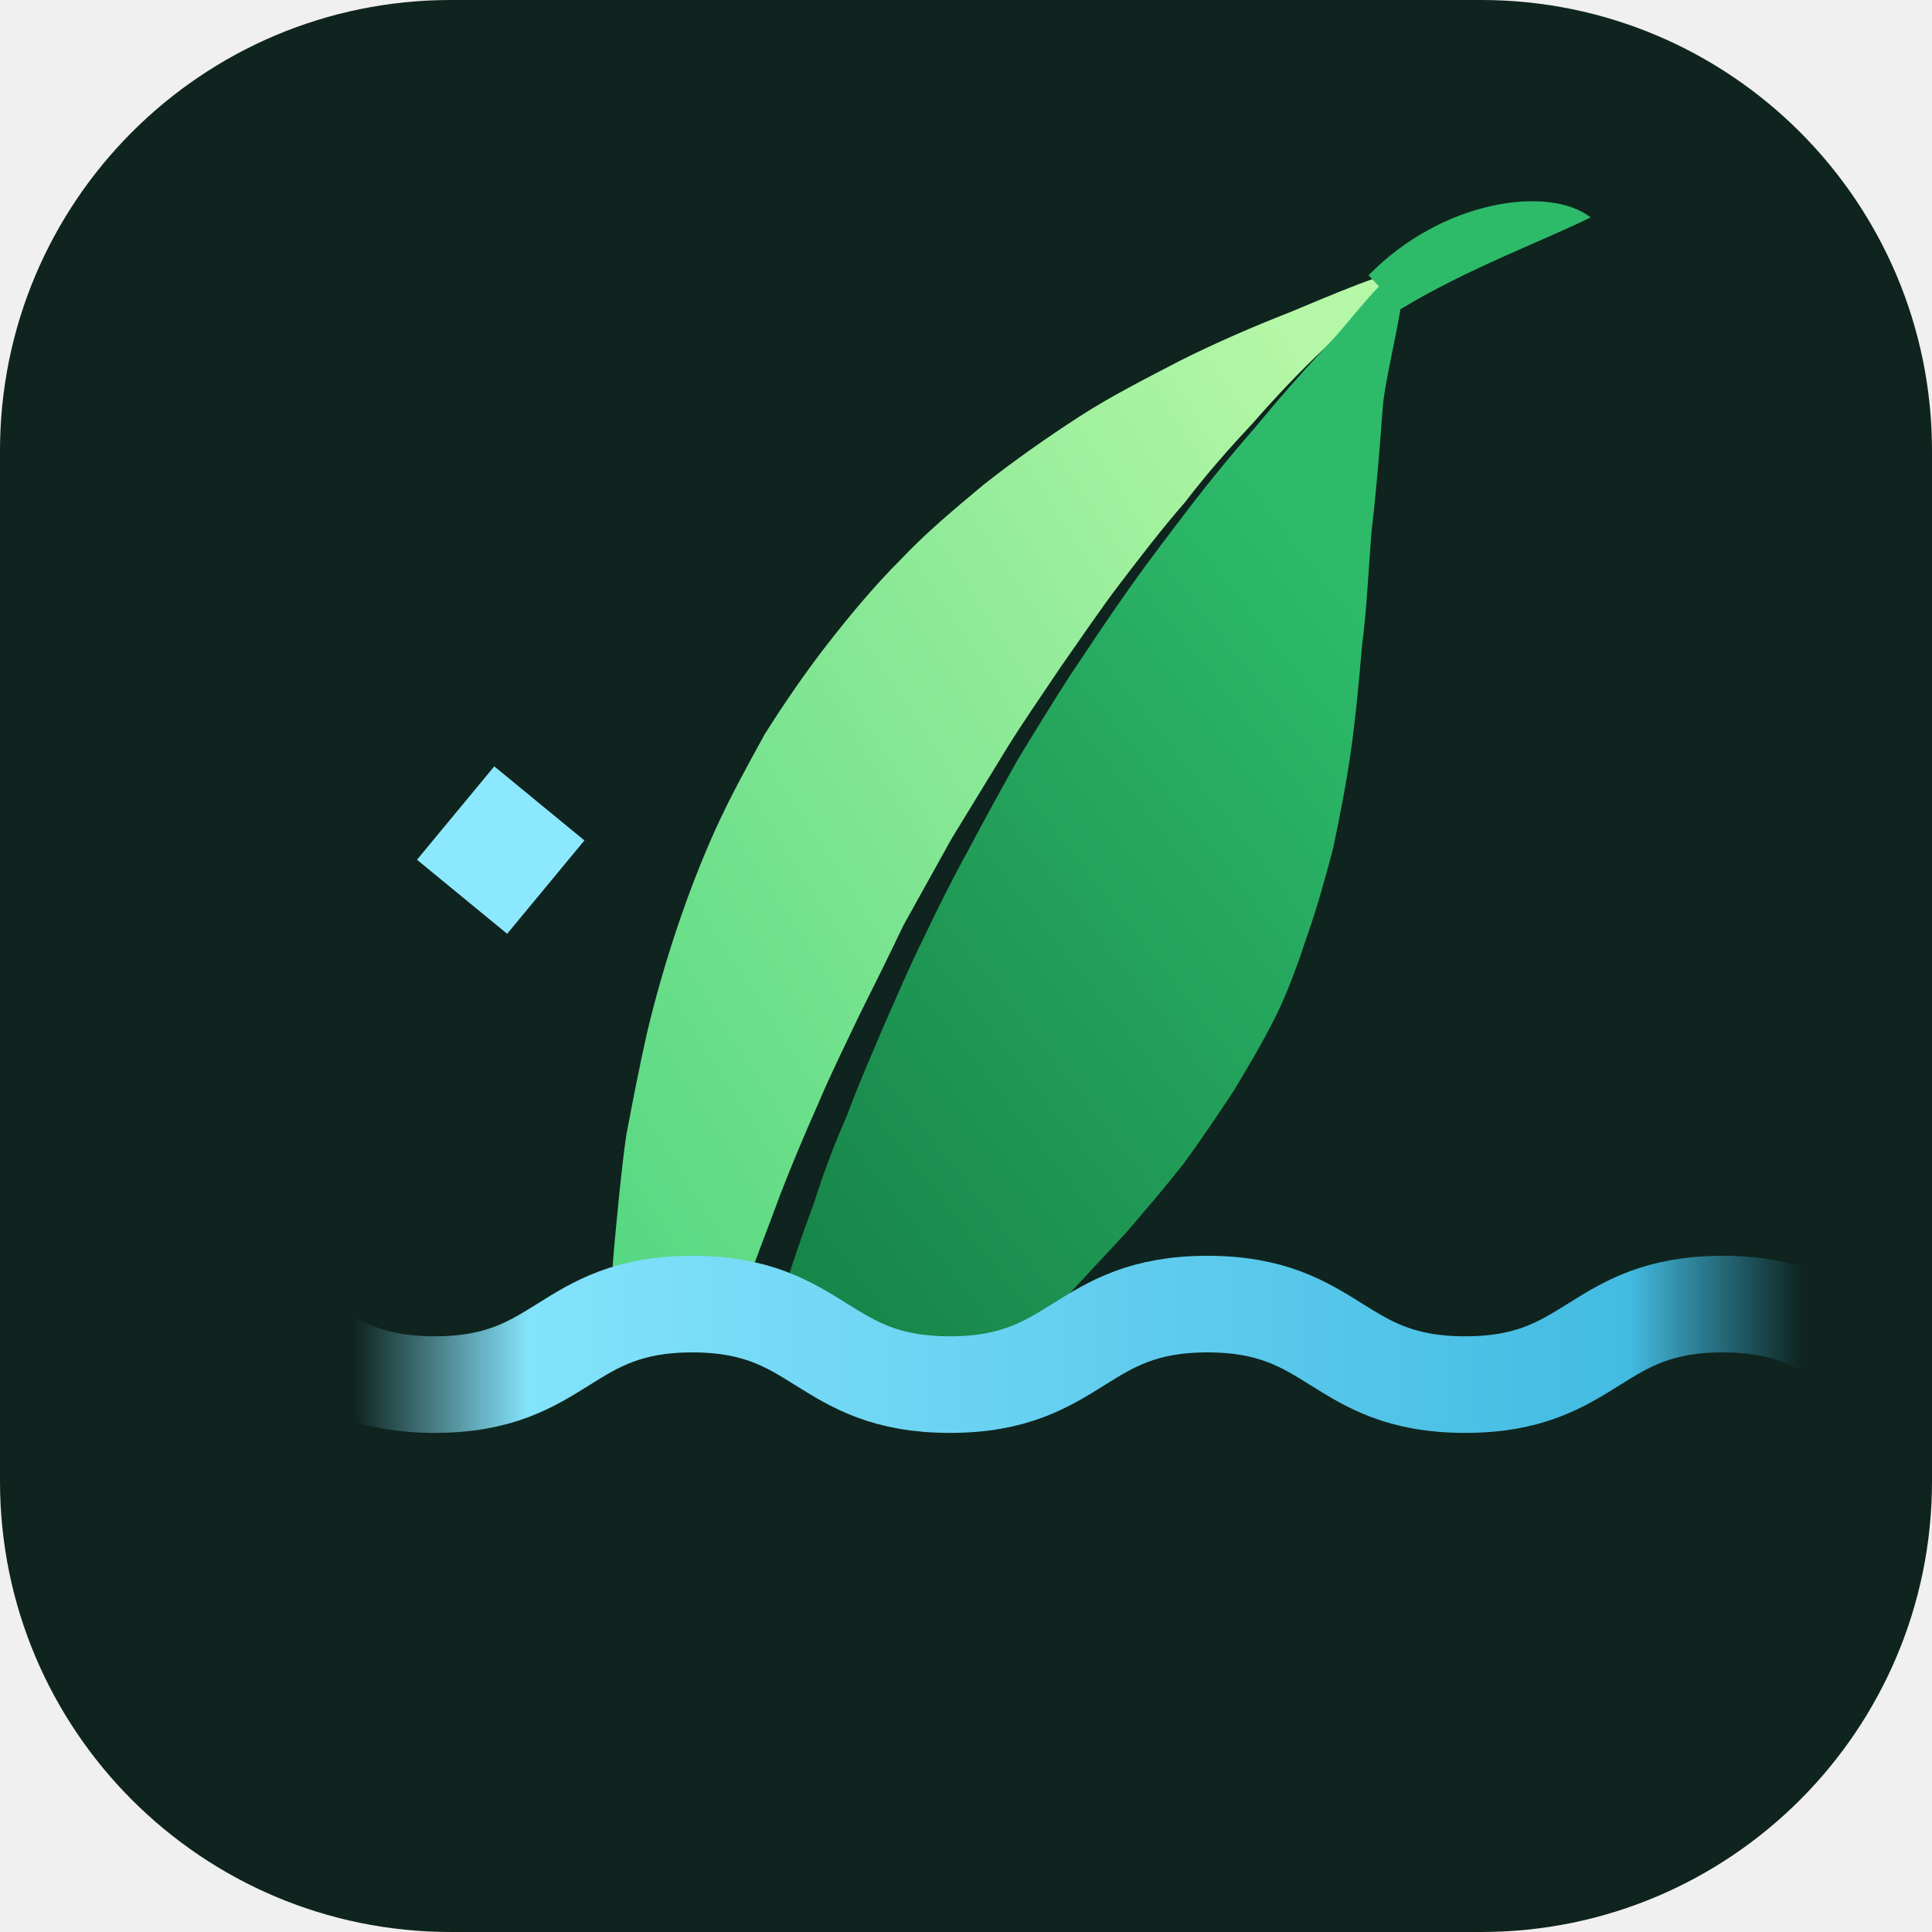
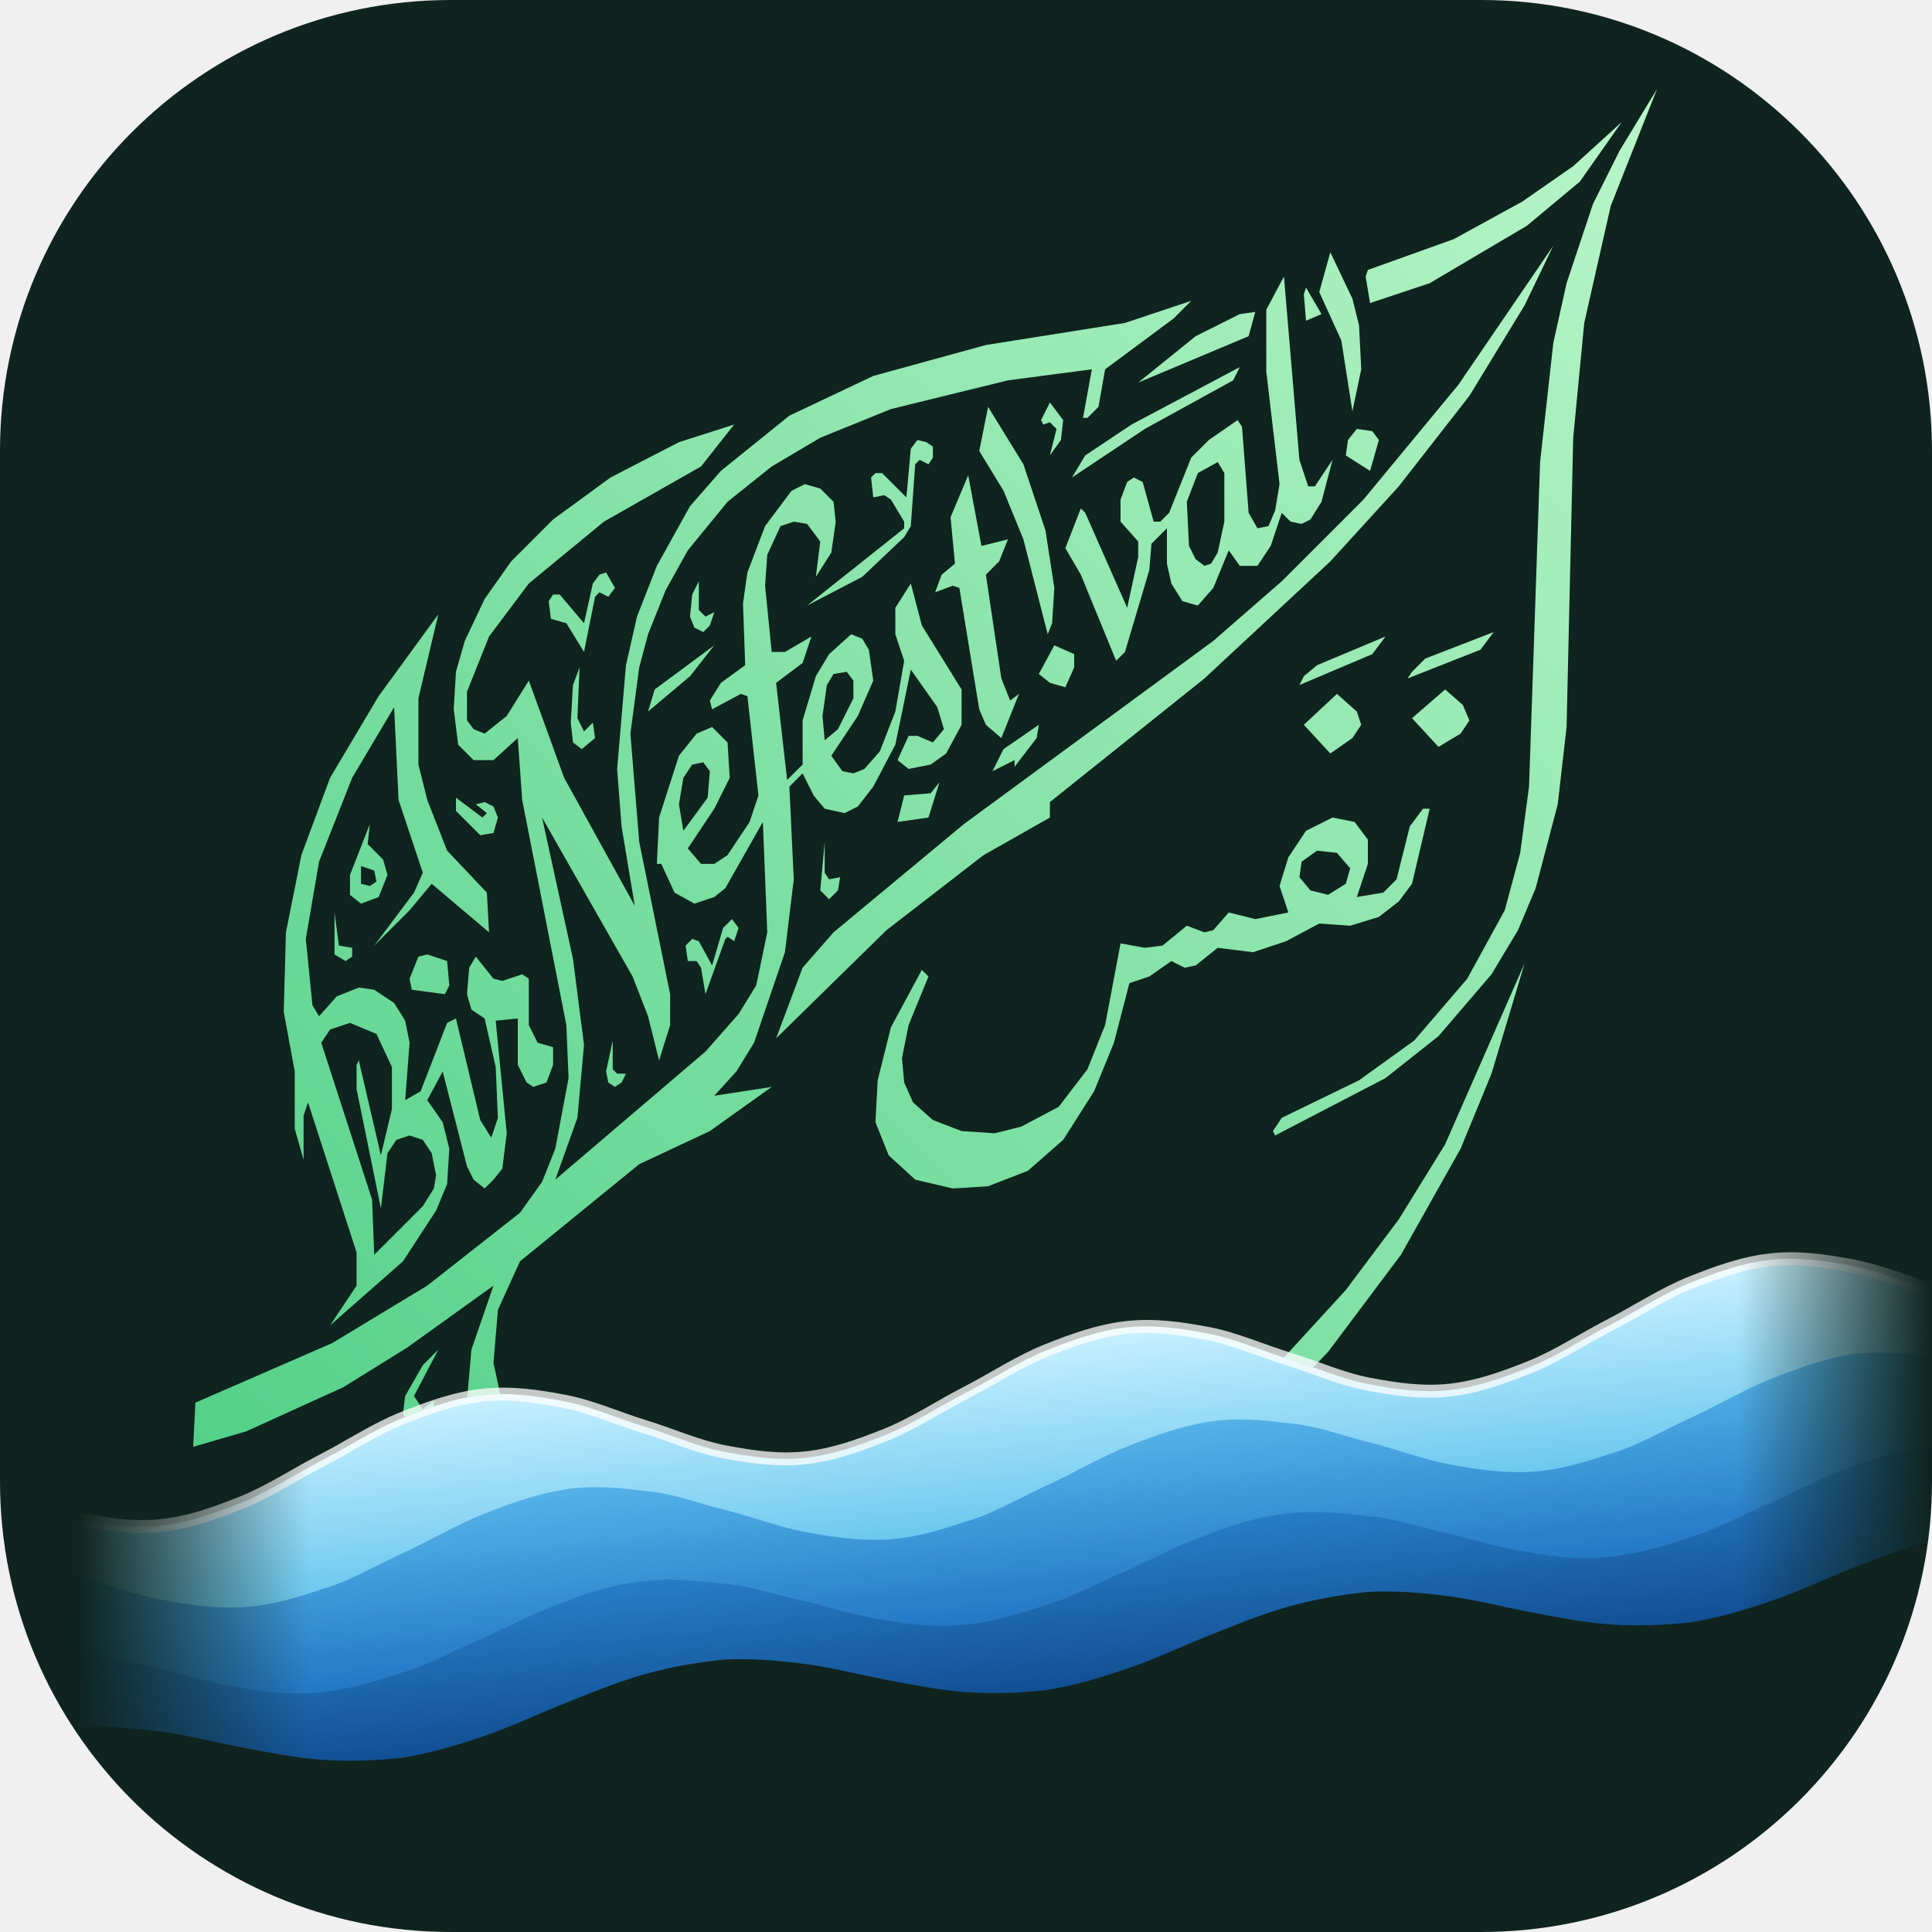
<svg xmlns="http://www.w3.org/2000/svg" viewBox="0 0 120 120">
  <defs>
-     <linearGradient id="fv-leafLight" x1="0" y1="1" x2=".8" y2="0">
-       <stop offset="0" stop-color="#3ccf78" />
-       <stop offset="1" stop-color="#b4f7a6" />
+     <symbol id="nf-leaf" viewBox="0 0 700 760">
+       <path fill-rule="evenodd" d="M111 611L104 618L96 632L95 640L98 645L104 644L109 638L109 634L104 638L100 632ZM190 471L187 485L188 490L191 492L194 490L196 486L192 486L190 484ZM102 433L98 443L99 448L114 450L116 446L115 435L106 432ZM244 416L240 420L235 437L229 426L226 425L223 428L224 435L228 435L230 438L232 450L241 425L242 424L245 426L247 420ZM64 413L64 432L69 435L72 433L72 429L66 428ZM286 381L284 403L288 407L292 403L293 397L288 398L286 395ZM80 373L71 396L71 405L76 409L84 406L88 396L86 389L79 382ZM76 392L82 394L83 399L80 401L76 400ZM560 366L557 366L551 374L545 398L539 404L527 406L532 391L532 380L526 372L516 370L504 376L496 388L492 401L496 413L481 416L469 413L462 421L458 422L450 419L439 428L431 429L420 427L413 464L405 484L392 501L375 510L363 513L348 512L335 507L326 499L322 490L321 479L324 464L333 442L330 439L316 465L310 489L309 508L315 523L327 534L344 538L360 537L378 530L394 516L408 494L417 472L424 445L433 442L443 435L449 438L454 437L464 429L480 431L495 426L510 418L524 419L537 415L546 408L552 400ZM509 385L518 386L524 393L522 400L514 405L506 403L501 397L502 390ZM119 361L119 367L130 378L136 377L138 370L136 365L132 363L128 364L133 368L131 370ZM338 354L334 359L322 360L319 372L333 370ZM383 328L367 339L362 349L372 344L372 347L382 334ZM518 314L503 328L515 341L525 334L529 328L527 322ZM567 312L552 325L564 338L574 332L578 326L575 319ZM175 302L172 310L171 327L172 336L176 339L182 334L181 327L177 331L174 325ZM390 292L383 305L388 309L395 311L399 302L399 296ZM236 292L209 312L206 322L225 306ZM540 288L509 301L503 306L501 310L534 296ZM589 286L558 298L552 304L550 307L583 294ZM111 278L84 315L62 352L49 387L42 422L41 458L46 485L46 511L50 525L50 505L52 499L74 567L74 582L62 600L95 571L110 548L115 536L116 520L113 508L106 498L113 485L124 528L127 534L132 538L136 534L140 529L142 513L137 462L147 461L147 482L151 490L154 492L160 490L163 482L163 474L156 472L152 464L152 443L149 441L140 444L136 443L128 433L125 438L124 450L126 457L132 461L137 483L138 506L135 515L130 507L119 461L115 463L103 494L96 498L98 472L96 462L91 454L82 448L75 447L65 451L57 460L54 455L51 425L57 390L72 352L91 320L93 362L104 395L100 404L82 428L98 412L108 400L134 422L133 404L115 385L106 362L102 346L102 316ZM71 463L83 468L90 483L90 502L85 523L75 480L74 482L74 493L85 547L88 522L92 516L98 514L104 516L108 522L110 532L109 538L104 546L82 568L81 543L58 472L62 466ZM229 263L226 269L225 279L227 284L231 286L234 283L236 277L232 279L229 276ZM187 259L184 260L181 264L177 282L166 269L163 269L161 272L162 280L169 282L177 295L182 270L184 268L188 270L191 266ZM351 215L343 234L345 255L339 260L336 268L344 265L347 266L356 321L359 328L366 334L374 314L370 317L366 307L359 260L365 254L369 244L357 247ZM332 200L328 199L325 203L323 225L312 214L309 214L307 216L308 225L313 224L316 226L322 236L322 239L278 274L303 261L322 243L325 238L327 210L329 208L333 210L335 207L335 202ZM527 194L523 199L522 206L533 213L537 199L534 195ZM360 184L356 204L367 222L376 244L387 287L389 282L390 266L386 240L376 210ZM388 182L384 190L385 192L388 191L391 194L388 206L393 199L394 190ZM474 166L425 192L404 206L398 216L431 194L471 172ZM481 141L474 142L454 152L428 173L478 152ZM452 136L422 146L359 156L308 170L270 188L239 213L225 229L210 256L201 279L196 301L192 348L194 374L200 410L168 352L152 308L142 324L132 332L127 330L124 326L124 313L134 288L152 264L186 236L230 211L245 192L220 200L189 216L163 235L144 254L132 271L123 290L119 304L118 321L120 337L127 344L136 344L147 334L149 362L169 464L170 488L164 520L158 535L148 549L106 582L63 608L1 635L0 655L24 648L68 628L97 610L136 582L126 611L124 634L127 648L133 661L150 681L184 701L224 716L267 723L305 723L336 719L365 712L393 702L422 688L465 659L486 641L514 612L547 568L574 520L588 486L603 436L567 518L546 552L522 584L489 620L459 644L423 667L388 683L343 696L306 701L271 701L230 694L196 683L165 665L145 644L139 631L136 617L138 593L148 571L202 527L234 512L262 492L236 496L246 485L254 472L268 431L272 398L270 356L276 350L281 360L286 366L295 368L301 365L308 356L318 337L325 303L337 320L340 330L335 336L328 333L324 333L319 344L324 348L334 346L341 341L348 328L348 312L330 283L325 264L318 275L318 287L322 299L318 322L311 340L304 348L299 350L294 349L289 342L301 324L308 308L306 294L303 289L298 287L288 296L282 306L276 326L276 346L269 353L264 309L276 300L280 288L268 295L262 295L259 265L260 251L266 238L272 236L278 237L284 245L282 261L289 250L291 236L290 227L284 221L277 219L271 222L259 238L251 259L249 273L250 301L239 309L234 317L235 321L248 314L251 315L256 360L252 372L242 387L236 391L230 391L224 384L236 366L243 352L242 336L235 329L228 332L220 342L211 370L210 391L212 391L218 404L227 409L236 406L241 402L258 372L260 422L255 446L247 459L232 476L164 534L174 506L177 473L172 434L158 370L199 442L206 460L211 480L216 464L216 450L202 381L198 332L202 302L206 287L214 267L224 249L242 227L262 211L284 198L316 185L369 172L407 167L403 189L405 189L410 184L413 167L444 144ZM231 345L234 349L233 361L222 376L220 364L222 352L226 346ZM296 304L299 308L299 316L292 330L286 335L285 324L287 310L290 305ZM504 130L503 133L504 145L511 142ZM494 125L486 140L486 168L492 219L490 231L487 238L482 239L478 232L475 193L473 190L460 199L452 207L442 232L438 236L435 236L430 218L426 216L423 218L420 226L420 236L428 245L428 252L423 275L404 232L402 230L395 248L402 260L418 299L422 295L433 258L434 246L441 239L441 255L443 264L448 272L455 274L462 266L469 249L474 256L482 256L488 247L493 232L497 236L502 237L506 235L511 227L516 208L508 220L505 220L501 208ZM464 209L467 214L467 236L464 250L461 255L458 256L454 253L451 247L450 227L455 214ZM515 114L510 132L520 154L525 186L529 167L528 147L525 135ZM616 111L573 174L530 226L493 263L462 290L349 373L290 422L276 438L264 470L314 421L358 387L388 370L388 363L458 307L515 254L546 220L578 179L603 138ZM647 55L625 75L602 91L571 108L532 122L531 125L533 137L560 128L604 102L628 82ZM663 40L646 68L634 92L622 128L616 155L610 209L605 356L601 386L594 412L577 443L553 471L528 489L493 506L489 512L490 514L540 488L564 469L588 441L600 421L608 402L618 364L622 329L625 198L630 146L642 93Z" />
+     </symbol>
+     <linearGradient id="nfh-leafGrad" x1="0" y1="1" x2="1" y2="0">
+       <stop offset="0" stop-color="#4fcf86" />
+       <stop offset="1" stop-color="#b8f5c8" />
    </linearGradient>
-     <linearGradient id="fv-leafDeep" x1="0" y1="1" x2=".6" y2="0">
-       <stop offset="0" stop-color="#0d6a39" />
-       <stop offset="1" stop-color="#2dbb6a" />
+     <linearGradient id="nfh-b0" x1="0" y1="0" x2="0" y2="1">
+       <stop offset="0" stop-color="#2b86cf" />
+       <stop offset="1" stop-color="#124f93" />
    </linearGradient>
-     <linearGradient id="fv-waveGrad" gradientUnits="userSpaceOnUse" x1="24" y1="0" x2="110" y2="0">
-       <stop offset="0" stop-color="#8ce8ff" />
-       <stop offset="1" stop-color="#3bb6df" />
+     <linearGradient id="nfh-b1" x1="0" y1="0" x2="0" y2="1">
+       <stop offset="0" stop-color="#58b6ea" />
+       <stop offset="1" stop-color="#2378c4" />
    </linearGradient>
-     <linearGradient id="fv-fade" gradientUnits="userSpaceOnUse" x1="22" y1="0" x2="112" y2="0">
-       <stop offset="0" stop-color="#000" />
-       <stop offset=".12" stop-color="#fff" />
-       <stop offset=".88" stop-color="#fff" />
-       <stop offset="1" stop-color="#000" />
+     <linearGradient id="nfh-b2" x1="0" y1="0" x2="0" y2="1">
+       <stop offset="0" stop-color="#c9f1ff" />
+       <stop offset="1" stop-color="#6cc8ef" />
    </linearGradient>
-     <clipPath id="fv-above">
-       <path d="M-37 -20V86c8 0 8-5 16-5s8 5 16 5s8-5 16-5s8 5 16 5s8-5 16-5s8 5 16 5s8-5 16-5s8 5 16 5s8-5 16-5s8 5 16 5s8-5 16-5s8 5 16 5V-20Z" />
+     <linearGradient id="nfh-fade" gradientUnits="userSpaceOnUse" x1="0" y1="0" x2="120" y2="0">
+       <stop offset="0.04" stop-color="#000" />
+       <stop offset="0.16" stop-color="#fff" />
+       <stop offset="0.9" stop-color="#fff" />
+       <stop offset="1.0" stop-color="#000" />
+     </linearGradient>
+     <mask id="nfh-fadeMask" maskUnits="userSpaceOnUse" x="0" y="0" width="120" height="120">
+       <rect width="120" height="120" fill="url(#nfh-fade)" />
+     </mask>
+     <clipPath id="nfh-above">
+       <path transform="translate(60 0) skewY(-6) translate(-60 0)" d="M-40 -400L-40.0 86.5C-39.2 86.9 -36.7 88.1 -35.0 88.6C-33.3 89.1 -31.7 89.5 -30.0 89.5C-28.3 89.5 -26.7 89.1 -25.0 88.6C-23.3 88.1 -21.7 87.2 -20.0 86.5C-18.3 85.8 -16.7 84.9 -15.0 84.4C-13.3 83.9 -11.7 83.5 -10.0 83.5C-8.3 83.5 -6.7 83.9 -5.0 84.4C-3.3 84.9 -1.7 85.8 0.0 86.5C1.7 87.2 3.3 88.1 5.0 88.6C6.7 89.1 8.3 89.5 10.0 89.5C11.7 89.5 13.3 89.1 15.0 88.6C16.7 88.1 18.3 87.2 20.0 86.5C21.7 85.8 23.3 84.9 25.0 84.4C26.7 83.9 28.3 83.5 30.0 83.5C31.7 83.5 33.3 83.9 35.0 84.4C36.7 84.9 38.3 85.8 40.0 86.5C41.7 87.2 43.3 88.1 45.0 88.6C46.7 89.1 48.3 89.5 50.0 89.5C51.7 89.5 53.3 89.1 55.0 88.6C56.7 88.1 58.3 87.2 60.0 86.5C61.7 85.8 63.3 84.9 65.0 84.4C66.7 83.9 68.3 83.5 70.0 83.5C71.7 83.5 73.3 83.9 75.0 84.4C76.7 84.9 78.3 85.8 80.0 86.5C81.7 87.2 83.3 88.1 85.0 88.6C86.7 89.1 88.3 89.5 90.0 89.5C91.7 89.5 93.3 89.1 95.0 88.6C96.7 88.1 98.3 87.2 100.0 86.5C101.7 85.8 103.3 84.9 105.0 84.4C106.7 83.9 108.3 83.5 110.0 83.5C111.7 83.5 113.3 83.9 115.0 84.4C116.7 84.9 119.2 86.1 120.0 86.5L122 -400Z" />
    </clipPath>
-     <mask id="fv-fadeMask" maskUnits="userSpaceOnUse" x="0" y="0" width="120" height="120">
-       <rect x="0" y="66" width="120" height="30" fill="url(#fv-fade)" />
-     </mask>
-     <mask id="fv-waveMask" maskUnits="userSpaceOnUse" x="0" y="0" width="120" height="120">
-       <g mask="url(#fv-fadeMask)">
-         <path class="wave" d="M-37 86c8 0 8-5 16-5s8 5 16 5s8-5 16-5s8 5 16 5s8-5 16-5s8 5 16 5s8-5 16-5s8 5 16 5s8-5 16-5s8 5 16 5s8-5 16-5s8 5 16 5" stroke="#fff" stroke-width="6" fill="none" stroke-linecap="round" />
-       </g>
-     </mask>
  </defs>
  <rect width="120" height="120" rx="28" fill="#0f241e" />
-   <g clip-path="url(#fv-above)">
-     <path d="M38.1 111.7C38.1 110.9 38.2 108.3 38.2 106.5C38.2 104.7 38.1 102.9 38.0 101.0C37.9 99.1 37.8 97.2 37.8 95.2C37.7 93.3 37.7 91.3 37.7 89.3C37.7 87.3 37.7 85.2 37.8 83.2C37.9 81.1 38.0 79.0 38.2 76.9C38.4 74.8 38.6 72.6 38.9 70.5C39.3 68.4 39.7 66.3 40.2 64.1C40.7 62.0 41.3 59.9 42.0 57.8C42.7 55.7 43.5 53.6 44.4 51.6C45.3 49.6 46.4 47.6 47.5 45.6C48.7 43.7 50.0 41.8 51.4 40.0C52.8 38.2 54.3 36.4 55.9 34.8C57.5 33.1 59.3 31.6 61.1 30.1C63.0 28.6 65.0 27.2 67.0 25.9C69.0 24.6 71.2 23.5 73.3 22.4C75.5 21.3 77.8 20.3 80.1 19.4C82.3 18.5 86.6 16.6 87.0 17.0C87.4 17.4 83.8 20.0 82.3 21.6C80.7 23.1 79.2 24.7 77.8 26.3C76.3 27.9 74.9 29.5 73.6 31.2C72.2 32.8 70.9 34.5 69.6 36.2C68.3 37.9 67.1 39.7 65.9 41.4C64.7 43.2 63.5 44.9 62.4 46.7C61.3 48.5 60.2 50.3 59.1 52.1C58.1 53.9 57.1 55.7 56.1 57.5C55.2 59.4 54.3 61.2 53.4 63.0C52.5 64.9 51.6 66.7 50.8 68.6C50.0 70.4 49.2 72.3 48.5 74.1C47.8 76.0 47.1 77.8 46.4 79.7C45.7 81.5 45.1 83.4 44.5 85.2C43.9 87.0 43.4 88.8 42.8 90.7C42.3 92.5 41.8 94.3 41.4 96.1C40.9 97.9 40.5 99.6 40.1 101.4C39.7 103.2 39.3 104.9 39.0 106.6C38.7 108.4 38.3 110.9 38.1 111.7Z" fill="url(#fv-leafLight)" />
-     <path d="M41.9 112.3C42.0 111.4 42.3 108.9 42.5 107.2C42.8 105.5 43.0 103.8 43.3 102.1C43.6 100.3 44.0 98.5 44.3 96.8C44.7 95.0 45.1 93.2 45.6 91.4C46.0 89.6 46.5 87.8 47.0 85.9C47.5 84.1 48.0 82.3 48.6 80.4C49.2 78.6 49.8 76.7 50.5 74.9C51.1 73.0 51.8 71.1 52.6 69.3C53.3 67.4 54.1 65.6 54.9 63.7C55.7 61.9 56.5 60.0 57.4 58.2C58.3 56.3 59.2 54.5 60.2 52.7C61.2 50.8 62.2 49.0 63.2 47.2C64.3 45.4 65.4 43.6 66.5 41.9C67.7 40.1 68.9 38.3 70.1 36.6C71.3 34.9 72.6 33.2 73.9 31.5C75.2 29.8 76.6 28.1 78.0 26.5C79.4 24.8 80.8 23.2 82.3 21.6C83.8 20.1 86.4 16.4 87.0 17.0C87.6 17.6 86.2 22.5 85.9 25.1C85.7 27.8 85.5 30.4 85.2 32.9C85.0 35.3 84.9 37.8 84.6 40.1C84.4 42.4 84.2 44.6 83.9 46.7C83.6 48.8 83.2 50.8 82.8 52.7C82.3 54.6 81.8 56.4 81.2 58.1C80.6 59.9 80.0 61.6 79.2 63.2C78.4 64.8 77.5 66.3 76.6 67.8C75.6 69.3 74.6 70.8 73.5 72.3C72.4 73.7 71.2 75.1 70.0 76.5C68.7 77.9 67.4 79.3 66.1 80.7C64.8 82.1 63.4 83.5 62.1 85.0C60.7 86.4 59.3 87.8 58.0 89.2C56.6 90.7 55.3 92.1 54.0 93.6C52.7 95.1 51.4 96.6 50.2 98.1C49.0 99.6 47.8 101.2 46.8 102.7C45.7 104.3 44.7 105.9 43.9 107.4C43.1 109.0 42.2 111.5 41.9 112.3Z" fill="url(#fv-leafDeep)" />
-     <path d="M85.0 17.1C89.6 12.4 96.2 11.5 98.8 13.5C96.0 14.9 91.1 16.7 87.0 19.2Z" fill="#2dbb6a" />
+   <g clip-path="url(#nfh-above)">
+     <use href="#nf-leaf" x="12" y="0" width="96" height="104.3" fill="url(#nfh-leafGrad)" />
  </g>
-   <path d="M25.9 53.4L30.7 47.6L36.3 52.2L31.5 58.0Z" fill="#8ce8ff" />
-   <rect x="0" y="66" width="120" height="30" fill="url(#fv-waveGrad)" mask="url(#fv-waveMask)" />
+   <g mask="url(#nfh-fadeMask)">
+     <g transform="translate(60 0) skewY(-6) translate(-60 0)">
+       <g>
+         <path d="M-40.0 94.4C-39.2 94.6 -36.7 95.0 -35.0 95.5C-33.3 96.0 -31.7 96.8 -30.0 97.4C-28.3 98.0 -26.7 98.8 -25.0 99.1C-23.3 99.5 -21.7 99.7 -20.0 99.6C-18.3 99.5 -16.7 99.0 -15.0 98.5C-13.3 98.0 -11.7 97.2 -10.0 96.6C-8.3 96.0 -6.7 95.2 -5.0 94.9C-3.3 94.5 -1.7 94.3 0.0 94.4C1.7 94.5 3.3 95.0 5.0 95.5C6.7 96.0 8.3 96.8 10.0 97.4C11.7 98.0 13.3 98.8 15.0 99.1C16.7 99.5 18.3 99.7 20.0 99.6C21.7 99.5 23.3 99.0 25.0 98.5C26.7 98.0 28.3 97.2 30.0 96.6C31.7 96.0 33.3 95.2 35.0 94.9C36.7 94.5 38.3 94.3 40.0 94.4C41.7 94.5 43.3 95.0 45.0 95.5C46.7 96.0 48.3 96.8 50.0 97.4C51.7 98.0 53.3 98.8 55.0 99.1C56.7 99.5 58.3 99.7 60.0 99.6C61.7 99.5 63.3 99.0 65.0 98.5C66.7 98.0 68.3 97.2 70.0 96.6C71.7 96.0 73.3 95.2 75.0 94.9C76.7 94.5 78.3 94.3 80.0 94.4C81.7 94.5 83.3 95.0 85.0 95.5C86.7 96.0 88.3 96.8 90.0 97.4C91.7 98.0 93.3 98.8 95.0 99.1C96.7 99.5 98.3 99.7 100.0 99.6C101.7 99.5 103.3 99.0 105.0 98.5C106.7 98.0 108.3 97.2 110.0 96.6C111.7 96.0 113.3 95.2 115.0 94.9C116.7 94.5 119.2 94.5 120.0 94.4L120.0 101.9C119.2 102.1 116.7 102.7 115.0 103.2C113.3 103.7 111.7 104.3 110.0 104.7C108.3 105.1 106.7 105.4 105.0 105.5C103.3 105.5 101.7 105.4 100.0 105.1C98.3 104.8 96.7 104.3 95.0 103.8C93.3 103.3 91.7 102.7 90.0 102.3C88.3 101.9 86.7 101.6 85.0 101.5C83.3 101.5 81.7 101.6 80.0 101.9C78.3 102.2 76.7 102.7 75.0 103.2C73.3 103.7 71.7 104.3 70.0 104.7C68.3 105.1 66.7 105.4 65.0 105.5C63.3 105.5 61.7 105.4 60.0 105.1C58.3 104.8 56.7 104.3 55.0 103.8C53.3 103.3 51.7 102.7 50.0 102.3C48.3 101.9 46.7 101.6 45.0 101.5C43.3 101.5 41.7 101.6 40.0 101.9C38.3 102.2 36.7 102.7 35.0 103.2C33.3 103.7 31.7 104.3 30.0 104.7C28.3 105.1 26.7 105.4 25.0 105.5C23.3 105.5 21.7 105.4 20.0 105.1C18.3 104.8 16.7 104.3 15.0 103.8C13.3 103.3 11.7 102.7 10.0 102.3C8.3 101.9 6.7 101.6 5.0 101.5C3.3 101.5 1.7 101.6 0.0 101.9C-1.7 102.2 -3.3 102.7 -5.0 103.2C-6.7 103.7 -8.3 104.3 -10.0 104.7C-11.7 105.1 -13.3 105.4 -15.0 105.5C-16.7 105.5 -18.3 105.4 -20.0 105.1C-21.7 104.8 -23.3 104.3 -25.0 103.8C-26.7 103.3 -28.3 102.7 -30.0 102.3C-31.7 101.9 -33.3 101.6 -35.0 101.5C-36.7 101.5 -39.2 101.8 -40.0 101.9Z" fill="url(#nfh-b0)" />
+         <path d="M-40.0 90.0C-39.2 90.3 -36.7 91.3 -35.0 92.0C-33.3 92.6 -31.7 93.5 -30.0 94.0C-28.3 94.4 -26.7 94.8 -25.0 94.8C-23.3 94.8 -21.7 94.5 -20.0 94.0C-18.3 93.5 -16.7 92.7 -15.0 92.0C-13.3 91.4 -11.7 90.5 -10.0 90.0C-8.3 89.6 -6.7 89.2 -5.0 89.2C-3.3 89.2 -1.7 89.5 0.0 90.0C1.7 90.5 3.3 91.3 5.0 92.0C6.7 92.6 8.3 93.5 10.0 94.0C11.7 94.4 13.3 94.8 15.0 94.8C16.7 94.8 18.3 94.5 20.0 94.0C21.7 93.5 23.3 92.7 25.0 92.0C26.7 91.4 28.3 90.5 30.0 90.0C31.7 89.6 33.3 89.2 35.0 89.2C36.7 89.2 38.3 89.5 40.0 90.0C41.7 90.5 43.3 91.3 45.0 92.0C46.7 92.6 48.3 93.5 50.0 94.0C51.7 94.4 53.3 94.8 55.0 94.8C56.7 94.8 58.3 94.5 60.0 94.0C61.7 93.5 63.3 92.7 65.0 92.0C66.7 91.4 68.3 90.5 70.0 90.0C71.7 89.6 73.3 89.2 75.0 89.2C76.7 89.2 78.3 89.5 80.0 90.0C81.7 90.5 83.3 91.3 85.0 92.0C86.7 92.6 88.3 93.5 90.0 94.0C91.7 94.4 93.3 94.8 95.0 94.8C96.7 94.8 98.3 94.5 100.0 94.0C101.7 93.5 103.3 92.7 105.0 92.0C106.7 91.4 108.3 90.5 110.0 90.0C111.7 89.6 113.3 89.2 115.0 89.2C116.7 89.2 119.2 89.9 120.0 90.0L120.0 96.1C119.2 96.2 116.7 96.4 115.0 96.9C113.3 97.3 111.7 98.0 110.0 98.6C108.3 99.1 106.7 99.9 105.0 100.2C103.3 100.6 101.7 100.9 100.0 100.9C98.3 100.9 96.7 100.6 95.0 100.1C93.3 99.7 91.7 99.0 90.0 98.4C88.3 97.9 86.7 97.1 85.0 96.8C83.3 96.4 81.7 96.1 80.0 96.1C78.3 96.1 76.7 96.4 75.0 96.9C73.3 97.3 71.7 98.0 70.0 98.6C68.3 99.1 66.7 99.9 65.0 100.2C63.3 100.6 61.7 100.9 60.0 100.9C58.3 100.9 56.7 100.6 55.0 100.1C53.3 99.7 51.7 99.0 50.0 98.4C48.3 97.9 46.7 97.1 45.0 96.8C43.3 96.4 41.7 96.1 40.0 96.1C38.3 96.1 36.7 96.4 35.0 96.9C33.3 97.3 31.7 98.0 30.0 98.6C28.3 99.1 26.7 99.9 25.0 100.2C23.3 100.6 21.7 100.9 20.0 100.9C18.3 100.9 16.7 100.6 15.0 100.1C13.3 99.7 11.7 99.0 10.0 98.4C8.3 97.9 6.7 97.1 5.0 96.8C3.3 96.4 1.7 96.1 0.0 96.1C-1.7 96.1 -3.3 96.4 -5.0 96.9C-6.7 97.3 -8.3 98.0 -10.0 98.6C-11.7 99.1 -13.3 99.9 -15.0 100.2C-16.7 100.6 -18.3 100.9 -20.0 100.9C-21.7 100.9 -23.3 100.6 -25.0 100.1C-26.7 99.7 -28.3 99.0 -30.0 98.4C-31.7 97.9 -33.3 97.1 -35.0 96.8C-36.7 96.4 -39.2 96.2 -40.0 96.1Z" fill="url(#nfh-b1)" />
+         <path d="M-40.0 86.5C-39.2 86.9 -36.7 88.1 -35.0 88.6C-33.3 89.1 -31.7 89.5 -30.0 89.5C-28.3 89.5 -26.7 89.1 -25.0 88.6C-23.3 88.1 -21.7 87.2 -20.0 86.5C-18.3 85.8 -16.7 84.9 -15.0 84.4C-13.3 83.9 -11.7 83.5 -10.0 83.5C-8.3 83.5 -6.7 83.9 -5.0 84.4C-3.3 84.9 -1.7 85.8 0.0 86.5C1.7 87.2 3.3 88.1 5.0 88.6C6.7 89.1 8.3 89.5 10.0 89.5C11.7 89.5 13.3 89.1 15.0 88.6C16.7 88.1 18.3 87.2 20.0 86.5C21.7 85.8 23.3 84.9 25.0 84.4C26.7 83.9 28.3 83.5 30.0 83.5C31.7 83.5 33.3 83.9 35.0 84.4C36.7 84.9 38.3 85.8 40.0 86.5C41.7 87.2 43.3 88.1 45.0 88.6C46.7 89.1 48.3 89.5 50.0 89.5C51.7 89.5 53.3 89.1 55.0 88.6C56.7 88.1 58.3 87.2 60.0 86.5C61.7 85.8 63.3 84.9 65.0 84.4C66.7 83.9 68.3 83.5 70.0 83.5C71.7 83.5 73.3 83.9 75.0 84.4C76.7 84.9 78.3 85.8 80.0 86.5C81.7 87.2 83.3 88.1 85.0 88.6C86.7 89.1 88.3 89.5 90.0 89.5C91.7 89.5 93.3 89.1 95.0 88.6C96.7 88.1 98.3 87.2 100.0 86.5C101.7 85.8 103.3 84.9 105.0 84.4C106.7 83.9 108.3 83.5 110.0 83.5C111.7 83.5 113.3 83.9 115.0 84.4C116.7 84.9 119.2 86.1 120.0 86.5L120.0 90.5C119.2 90.4 116.7 89.8 115.0 89.9C113.3 90.0 111.7 90.4 110.0 90.9C108.3 91.4 106.7 92.2 105.0 92.8C103.3 93.4 101.7 94.2 100.0 94.5C98.3 94.9 96.7 95.2 95.0 95.1C93.3 95.0 91.7 94.6 90.0 94.1C88.3 93.6 86.7 92.8 85.0 92.2C83.3 91.6 81.7 90.8 80.0 90.5C78.3 90.1 76.7 89.8 75.0 89.9C73.3 90.0 71.7 90.4 70.0 90.9C68.3 91.4 66.7 92.2 65.0 92.8C63.3 93.4 61.7 94.2 60.0 94.5C58.3 94.9 56.7 95.2 55.0 95.1C53.3 95.0 51.7 94.6 50.0 94.1C48.3 93.6 46.7 92.8 45.0 92.2C43.3 91.6 41.7 90.8 40.0 90.5C38.3 90.1 36.7 89.8 35.0 89.9C33.3 90.0 31.7 90.4 30.0 90.9C28.3 91.4 26.7 92.2 25.0 92.8C23.3 93.4 21.7 94.2 20.0 94.5C18.3 94.9 16.7 95.2 15.0 95.1C13.3 95.0 11.7 94.6 10.0 94.1C8.3 93.6 6.7 92.8 5.0 92.2C3.3 91.6 1.7 90.8 0.0 90.5C-1.7 90.1 -3.3 89.8 -5.0 89.9C-6.7 90.0 -8.3 90.4 -10.0 90.9C-11.7 91.4 -13.3 92.2 -15.0 92.8C-16.7 93.4 -18.3 94.2 -20.0 94.5C-21.7 94.9 -23.3 95.2 -25.0 95.1C-26.7 95.0 -28.3 94.6 -30.0 94.1C-31.7 93.6 -33.3 92.8 -35.0 92.2C-36.7 91.6 -39.2 90.8 -40.0 90.5Z" fill="url(#nfh-b2)" />
+         <path d="M-40.0 86.5C-39.2 86.9 -36.7 88.1 -35.0 88.6C-33.3 89.1 -31.7 89.5 -30.0 89.5C-28.3 89.5 -26.7 89.1 -25.0 88.6C-23.3 88.1 -21.7 87.2 -20.0 86.5C-18.3 85.8 -16.7 84.9 -15.0 84.4C-13.3 83.9 -11.7 83.5 -10.0 83.5C-8.3 83.5 -6.7 83.9 -5.0 84.4C-3.3 84.9 -1.7 85.8 0.0 86.5C1.7 87.2 3.3 88.1 5.0 88.6C6.7 89.1 8.3 89.5 10.0 89.5C11.7 89.5 13.3 89.1 15.0 88.6C16.7 88.1 18.3 87.2 20.0 86.5C21.7 85.8 23.3 84.9 25.0 84.4C26.7 83.9 28.3 83.5 30.0 83.5C31.7 83.5 33.3 83.9 35.0 84.4C36.7 84.9 38.3 85.8 40.0 86.5C41.7 87.2 43.3 88.1 45.0 88.6C46.7 89.1 48.3 89.5 50.0 89.5C51.7 89.5 53.3 89.1 55.0 88.6C56.7 88.1 58.3 87.2 60.0 86.5C61.7 85.8 63.3 84.9 65.0 84.4C66.7 83.9 68.3 83.5 70.0 83.5C71.7 83.5 73.3 83.9 75.0 84.4C76.7 84.9 78.3 85.8 80.0 86.5C81.7 87.2 83.3 88.1 85.0 88.6C86.7 89.1 88.3 89.5 90.0 89.5C91.7 89.5 93.3 89.1 95.0 88.6C96.7 88.1 98.3 87.2 100.0 86.5C101.7 85.8 103.3 84.9 105.0 84.4C106.7 83.9 108.3 83.5 110.0 83.5C111.7 83.5 113.3 83.9 115.0 84.4C116.7 84.9 119.2 86.1 120.0 86.5" fill="none" stroke="rgba(255,255,255,.75)" stroke-width="0.80" stroke-linecap="round" />
+       </g>
+     </g>
+   </g>
</svg>
